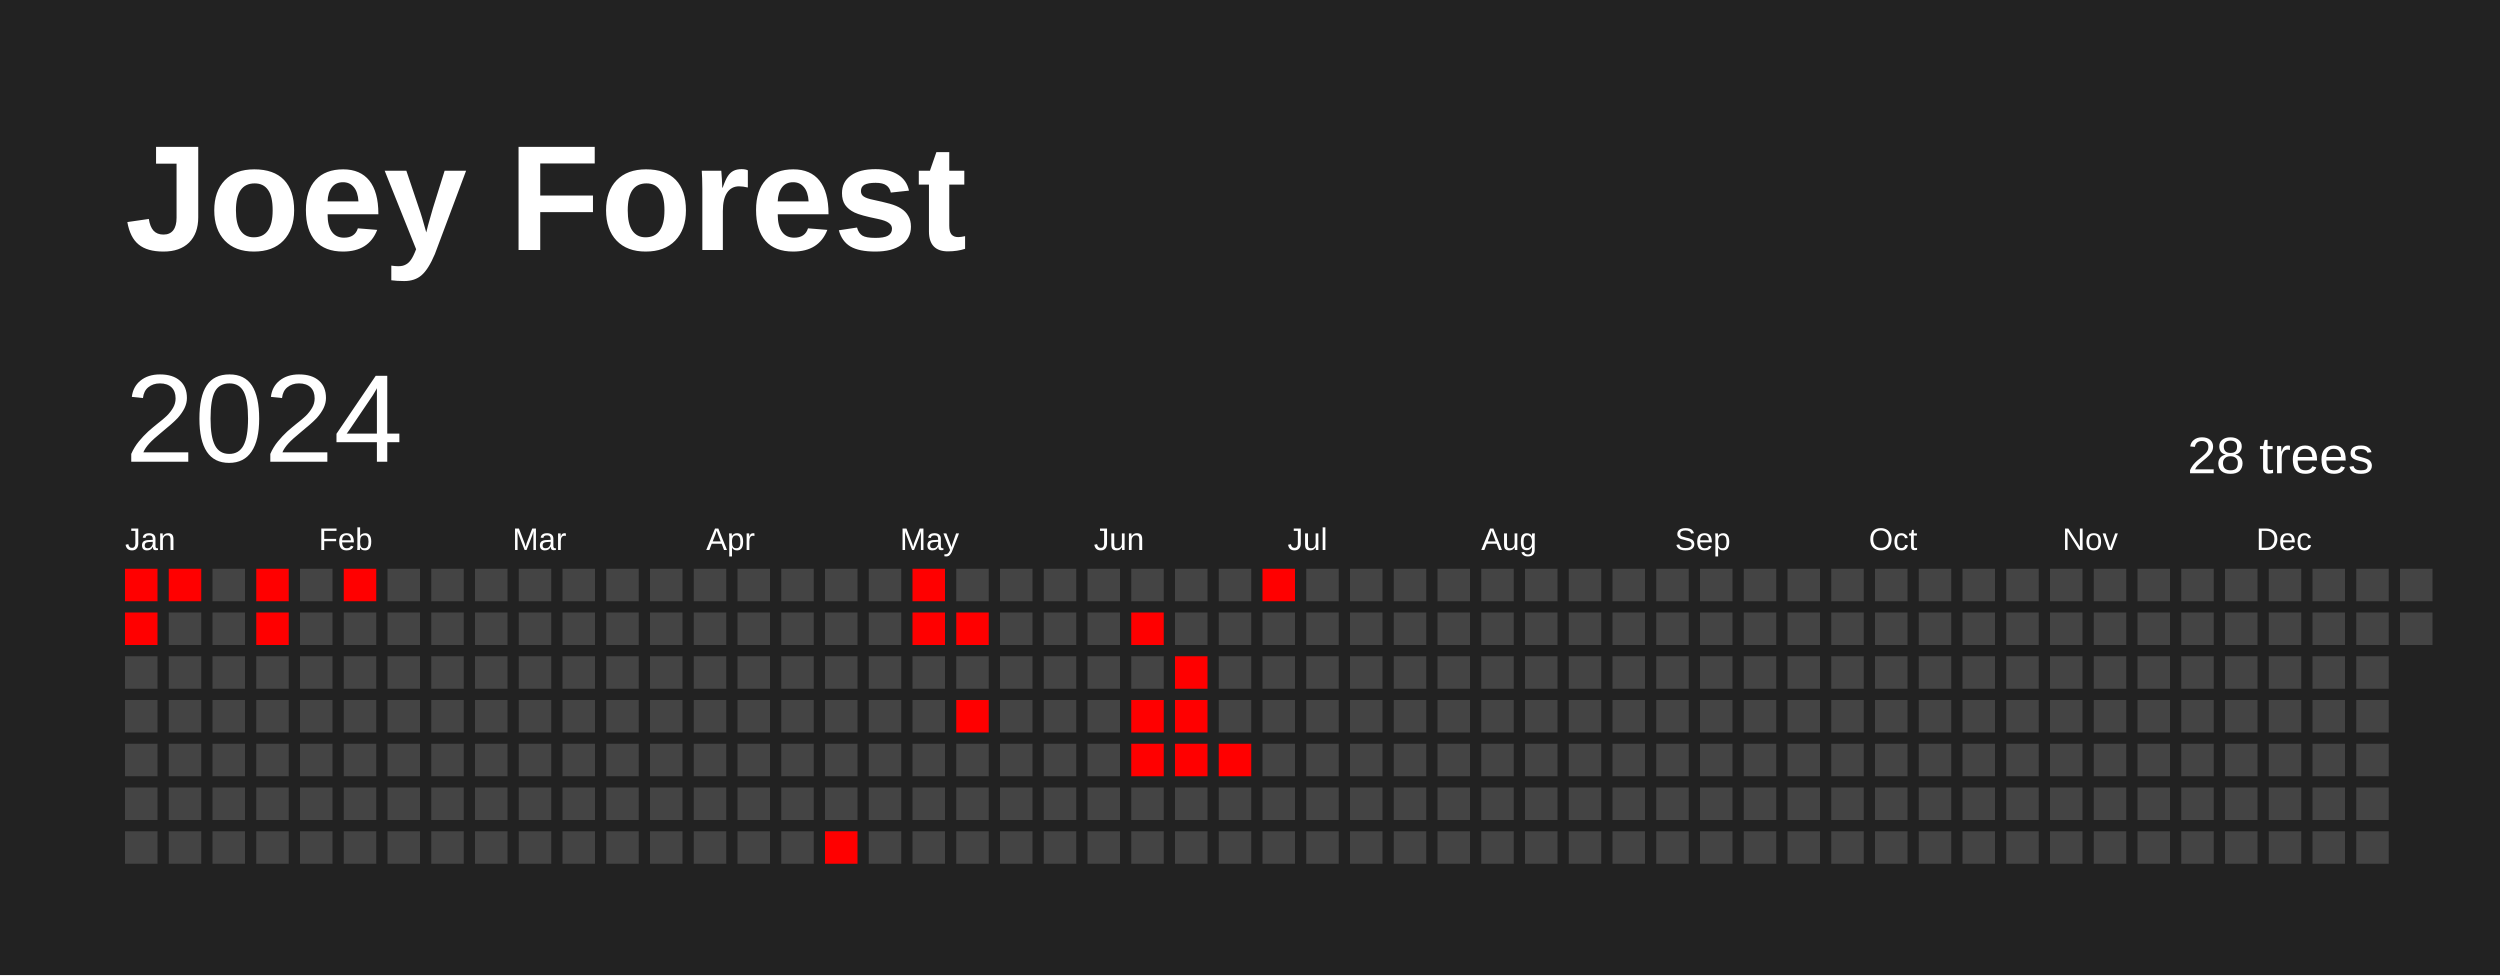
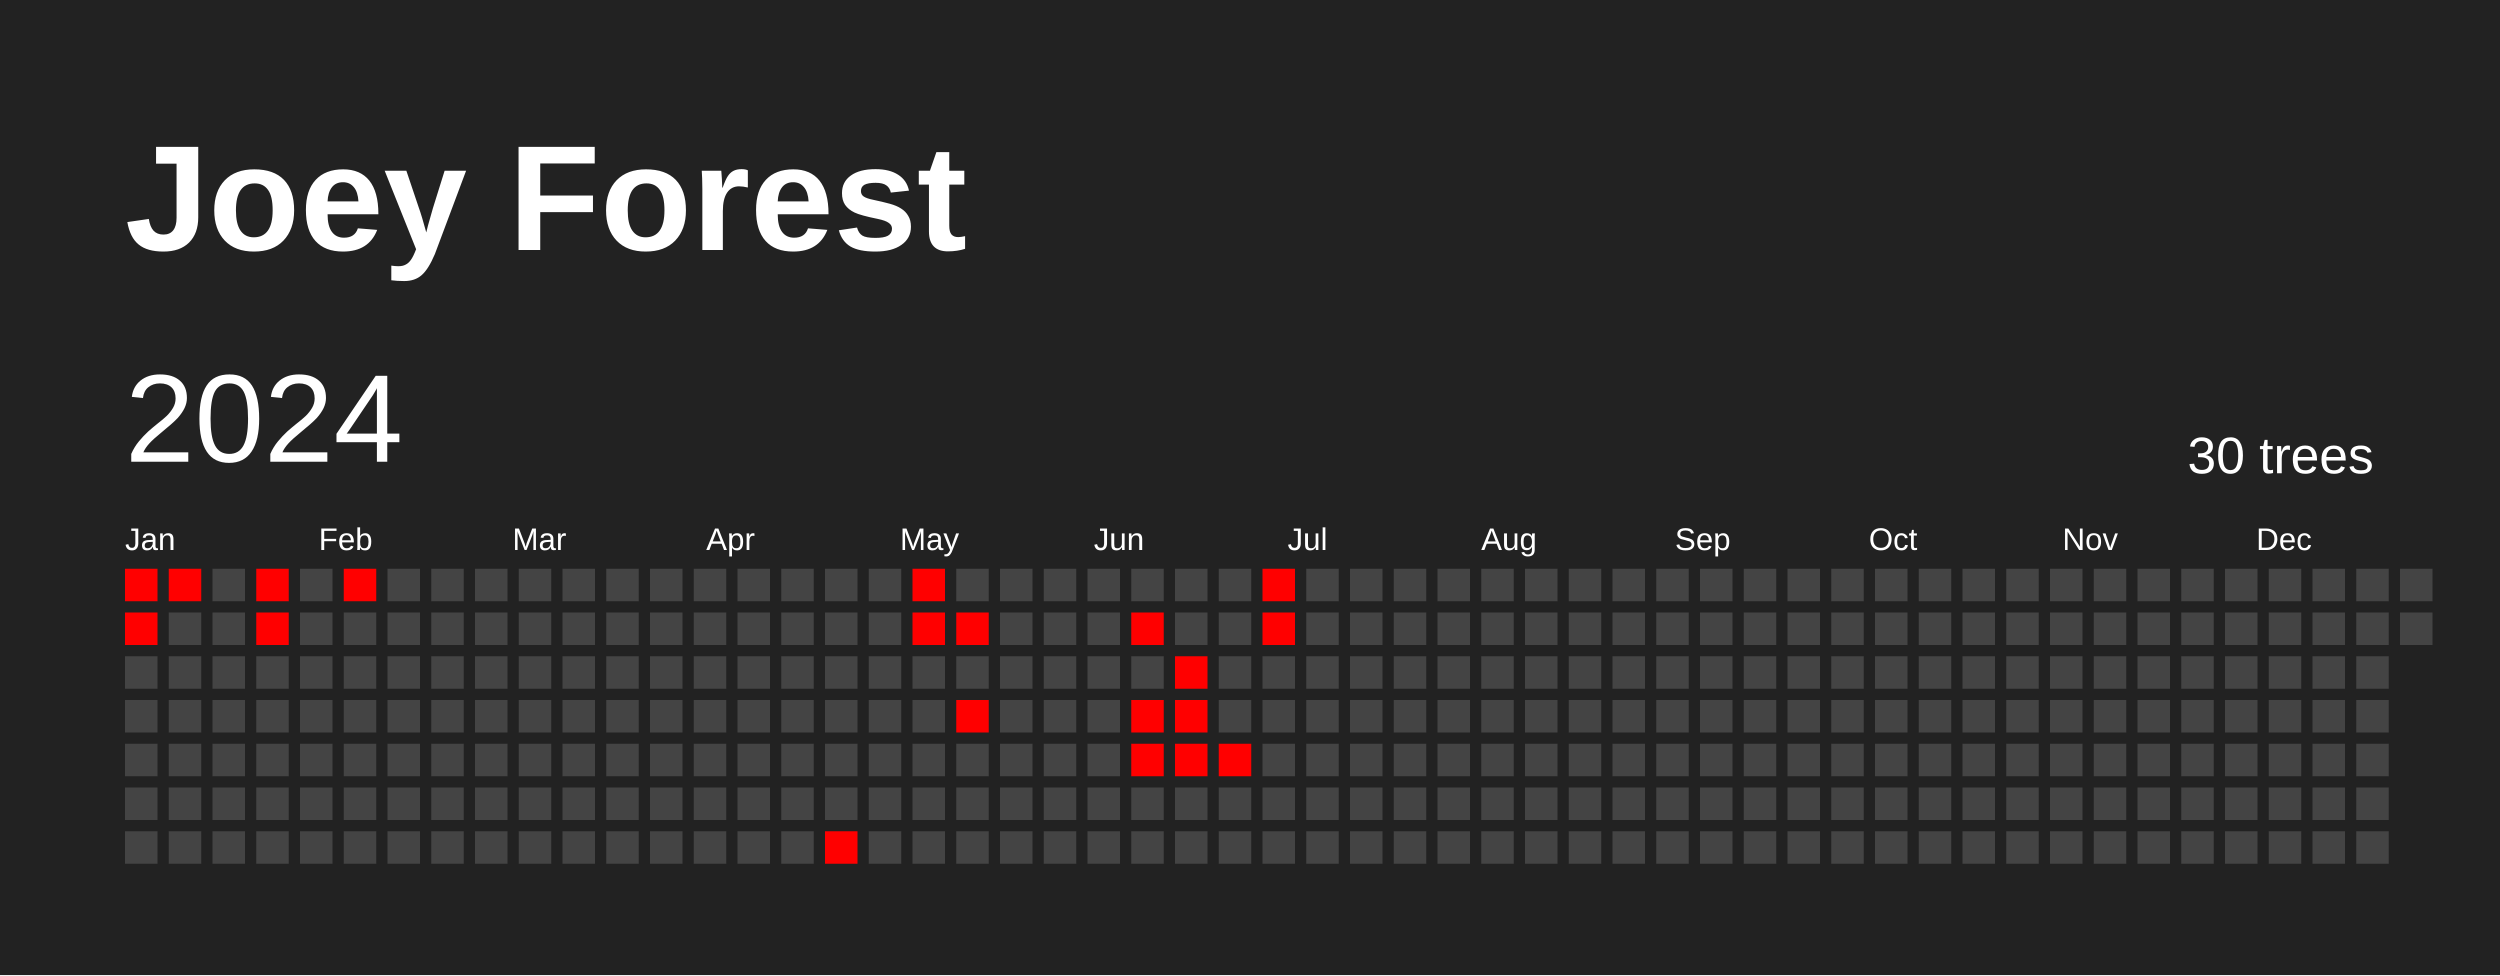
<svg xmlns="http://www.w3.org/2000/svg" baseProfile="full" height="78mm" version="1.1" viewBox="0,0,200,78" width="200mm">
  <defs />
  <rect fill="#222222" height="78" width="200" x="0" y="0" />
  <text fill="#FFFFFF" style="font-size:12px; font-family:Arial; font-weight:bold;" x="10" y="20">Joey Forest</text>
  <text dominant-baseline="hanging" fill="#FFFFFF" style="font-size:10.0px; font-family:Arial;" x="10" y="30">2024</text>
-   <text dominant-baseline="hanging" fill="#FFFFFF" style="font-size:4.125px; font-family:Arial;" x="175" y="35">28 trees</text>
+   <text dominant-baseline="hanging" fill="#FFFFFF" style="font-size:4.125px; font-family:Arial;" x="175" y="35">30 trees</text>
  <text fill="#FFFFFF" style="font-size:2.5px; font-family:Arial" x="10.0" y="44">Jan</text>
  <text fill="#FFFFFF" style="font-size:2.5px; font-family:Arial" x="25.5" y="44">Feb</text>
  <text fill="#FFFFFF" style="font-size:2.5px; font-family:Arial" x="41.0" y="44">Mar</text>
  <text fill="#FFFFFF" style="font-size:2.5px; font-family:Arial" x="56.5" y="44">Apr</text>
  <text fill="#FFFFFF" style="font-size:2.5px; font-family:Arial" x="72.0" y="44">May</text>
  <text fill="#FFFFFF" style="font-size:2.5px; font-family:Arial" x="87.5" y="44">Jun</text>
  <text fill="#FFFFFF" style="font-size:2.5px; font-family:Arial" x="103.0" y="44">Jul</text>
  <text fill="#FFFFFF" style="font-size:2.5px; font-family:Arial" x="118.5" y="44">Aug</text>
  <text fill="#FFFFFF" style="font-size:2.5px; font-family:Arial" x="134.0" y="44">Sep</text>
  <text fill="#FFFFFF" style="font-size:2.5px; font-family:Arial" x="149.5" y="44">Oct</text>
  <text fill="#FFFFFF" style="font-size:2.5px; font-family:Arial" x="165.0" y="44">Nov</text>
  <text fill="#FFFFFF" style="font-size:2.5px; font-family:Arial" x="180.5" y="44">Dec</text>
  <rect fill="red" height="2.6" width="2.6" x="10.0" y="45.5" />
  <rect fill="red" height="2.6" width="2.6" x="10.0" y="49.0" />
  <rect fill="#444444" height="2.6" width="2.6" x="10.0" y="52.5" />
  <rect fill="#444444" height="2.6" width="2.6" x="10.0" y="56.0" />
  <rect fill="#444444" height="2.6" width="2.6" x="10.0" y="59.5" />
  <rect fill="#444444" height="2.6" width="2.6" x="10.0" y="63.0" />
  <rect fill="#444444" height="2.6" width="2.6" x="10.0" y="66.5" />
  <rect fill="red" height="2.6" width="2.6" x="13.5" y="45.5" />
  <rect fill="#444444" height="2.6" width="2.6" x="13.5" y="49.0" />
  <rect fill="#444444" height="2.6" width="2.6" x="13.5" y="52.5" />
  <rect fill="#444444" height="2.6" width="2.6" x="13.5" y="56.0" />
  <rect fill="#444444" height="2.6" width="2.6" x="13.5" y="59.5" />
  <rect fill="#444444" height="2.6" width="2.6" x="13.5" y="63.0" />
  <rect fill="#444444" height="2.6" width="2.6" x="13.5" y="66.5" />
  <rect fill="#444444" height="2.6" width="2.6" x="17.0" y="45.5" />
  <rect fill="#444444" height="2.6" width="2.6" x="17.0" y="49.0" />
  <rect fill="#444444" height="2.6" width="2.6" x="17.0" y="52.5" />
  <rect fill="#444444" height="2.6" width="2.6" x="17.0" y="56.0" />
  <rect fill="#444444" height="2.6" width="2.6" x="17.0" y="59.5" />
  <rect fill="#444444" height="2.6" width="2.6" x="17.0" y="63.0" />
  <rect fill="#444444" height="2.6" width="2.6" x="17.0" y="66.5" />
  <rect fill="red" height="2.6" width="2.6" x="20.5" y="45.5" />
  <rect fill="red" height="2.6" width="2.6" x="20.5" y="49.0" />
  <rect fill="#444444" height="2.6" width="2.6" x="20.5" y="52.5" />
  <rect fill="#444444" height="2.6" width="2.6" x="20.5" y="56.0" />
  <rect fill="#444444" height="2.6" width="2.6" x="20.5" y="59.5" />
  <rect fill="#444444" height="2.6" width="2.6" x="20.5" y="63.0" />
  <rect fill="#444444" height="2.6" width="2.6" x="20.5" y="66.5" />
  <rect fill="#444444" height="2.6" width="2.6" x="24.0" y="45.5" />
  <rect fill="#444444" height="2.6" width="2.6" x="24.0" y="49.0" />
  <rect fill="#444444" height="2.6" width="2.6" x="24.0" y="52.5" />
  <rect fill="#444444" height="2.6" width="2.6" x="24.0" y="56.0" />
  <rect fill="#444444" height="2.6" width="2.6" x="24.0" y="59.5" />
  <rect fill="#444444" height="2.6" width="2.6" x="24.0" y="63.0" />
  <rect fill="#444444" height="2.6" width="2.6" x="24.0" y="66.5" />
  <rect fill="red" height="2.6" width="2.6" x="27.5" y="45.5" />
  <rect fill="#444444" height="2.6" width="2.6" x="27.5" y="49.0" />
  <rect fill="#444444" height="2.6" width="2.6" x="27.5" y="52.5" />
  <rect fill="#444444" height="2.6" width="2.6" x="27.5" y="56.0" />
  <rect fill="#444444" height="2.6" width="2.6" x="27.5" y="59.5" />
  <rect fill="#444444" height="2.6" width="2.6" x="27.5" y="63.0" />
  <rect fill="#444444" height="2.6" width="2.6" x="27.5" y="66.5" />
  <rect fill="#444444" height="2.6" width="2.6" x="31.0" y="45.5" />
  <rect fill="#444444" height="2.6" width="2.6" x="31.0" y="49.0" />
  <rect fill="#444444" height="2.6" width="2.6" x="31.0" y="52.5" />
  <rect fill="#444444" height="2.6" width="2.6" x="31.0" y="56.0" />
  <rect fill="#444444" height="2.6" width="2.6" x="31.0" y="59.5" />
  <rect fill="#444444" height="2.6" width="2.6" x="31.0" y="63.0" />
  <rect fill="#444444" height="2.6" width="2.6" x="31.0" y="66.5" />
  <rect fill="#444444" height="2.6" width="2.6" x="34.5" y="45.5" />
  <rect fill="#444444" height="2.6" width="2.6" x="34.5" y="49.0" />
  <rect fill="#444444" height="2.6" width="2.6" x="34.5" y="52.5" />
  <rect fill="#444444" height="2.6" width="2.6" x="34.5" y="56.0" />
  <rect fill="#444444" height="2.6" width="2.6" x="34.5" y="59.5" />
  <rect fill="#444444" height="2.6" width="2.6" x="34.5" y="63.0" />
  <rect fill="#444444" height="2.6" width="2.6" x="34.5" y="66.5" />
  <rect fill="#444444" height="2.6" width="2.6" x="38.0" y="45.5" />
  <rect fill="#444444" height="2.6" width="2.6" x="38.0" y="49.0" />
  <rect fill="#444444" height="2.6" width="2.6" x="38.0" y="52.5" />
  <rect fill="#444444" height="2.6" width="2.6" x="38.0" y="56.0" />
  <rect fill="#444444" height="2.6" width="2.6" x="38.0" y="59.5" />
  <rect fill="#444444" height="2.6" width="2.6" x="38.0" y="63.0" />
  <rect fill="#444444" height="2.6" width="2.6" x="38.0" y="66.5" />
  <rect fill="#444444" height="2.6" width="2.6" x="41.5" y="45.5" />
  <rect fill="#444444" height="2.6" width="2.6" x="41.5" y="49.0" />
  <rect fill="#444444" height="2.6" width="2.6" x="41.5" y="52.5" />
  <rect fill="#444444" height="2.6" width="2.6" x="41.5" y="56.0" />
  <rect fill="#444444" height="2.6" width="2.6" x="41.5" y="59.5" />
  <rect fill="#444444" height="2.6" width="2.6" x="41.5" y="63.0" />
  <rect fill="#444444" height="2.6" width="2.6" x="41.5" y="66.5" />
  <rect fill="#444444" height="2.6" width="2.6" x="45.0" y="45.5" />
  <rect fill="#444444" height="2.6" width="2.6" x="45.0" y="49.0" />
  <rect fill="#444444" height="2.6" width="2.6" x="45.0" y="52.5" />
  <rect fill="#444444" height="2.6" width="2.6" x="45.0" y="56.0" />
  <rect fill="#444444" height="2.6" width="2.6" x="45.0" y="59.5" />
  <rect fill="#444444" height="2.6" width="2.6" x="45.0" y="63.0" />
  <rect fill="#444444" height="2.6" width="2.6" x="45.0" y="66.5" />
  <rect fill="#444444" height="2.6" width="2.6" x="48.5" y="45.5" />
  <rect fill="#444444" height="2.6" width="2.6" x="48.5" y="49.0" />
  <rect fill="#444444" height="2.6" width="2.6" x="48.5" y="52.5" />
  <rect fill="#444444" height="2.6" width="2.6" x="48.5" y="56.0" />
  <rect fill="#444444" height="2.6" width="2.6" x="48.5" y="59.5" />
  <rect fill="#444444" height="2.6" width="2.6" x="48.5" y="63.0" />
  <rect fill="#444444" height="2.6" width="2.6" x="48.5" y="66.5" />
  <rect fill="#444444" height="2.6" width="2.6" x="52.0" y="45.5" />
  <rect fill="#444444" height="2.6" width="2.6" x="52.0" y="49.0" />
  <rect fill="#444444" height="2.6" width="2.6" x="52.0" y="52.5" />
  <rect fill="#444444" height="2.6" width="2.6" x="52.0" y="56.0" />
  <rect fill="#444444" height="2.6" width="2.6" x="52.0" y="59.5" />
  <rect fill="#444444" height="2.6" width="2.6" x="52.0" y="63.0" />
  <rect fill="#444444" height="2.6" width="2.6" x="52.0" y="66.5" />
  <rect fill="#444444" height="2.6" width="2.6" x="55.5" y="45.5" />
  <rect fill="#444444" height="2.6" width="2.6" x="55.5" y="49.0" />
  <rect fill="#444444" height="2.6" width="2.6" x="55.5" y="52.5" />
  <rect fill="#444444" height="2.6" width="2.6" x="55.5" y="56.0" />
  <rect fill="#444444" height="2.6" width="2.6" x="55.5" y="59.5" />
  <rect fill="#444444" height="2.6" width="2.6" x="55.5" y="63.0" />
  <rect fill="#444444" height="2.6" width="2.6" x="55.5" y="66.5" />
  <rect fill="#444444" height="2.6" width="2.6" x="59.0" y="45.5" />
  <rect fill="#444444" height="2.6" width="2.6" x="59.0" y="49.0" />
  <rect fill="#444444" height="2.6" width="2.6" x="59.0" y="52.5" />
  <rect fill="#444444" height="2.6" width="2.6" x="59.0" y="56.0" />
  <rect fill="#444444" height="2.6" width="2.6" x="59.0" y="59.5" />
  <rect fill="#444444" height="2.6" width="2.6" x="59.0" y="63.0" />
  <rect fill="#444444" height="2.6" width="2.6" x="59.0" y="66.5" />
  <rect fill="#444444" height="2.6" width="2.6" x="62.5" y="45.5" />
  <rect fill="#444444" height="2.6" width="2.6" x="62.5" y="49.0" />
  <rect fill="#444444" height="2.6" width="2.6" x="62.5" y="52.5" />
  <rect fill="#444444" height="2.6" width="2.6" x="62.5" y="56.0" />
  <rect fill="#444444" height="2.6" width="2.6" x="62.5" y="59.5" />
  <rect fill="#444444" height="2.6" width="2.6" x="62.5" y="63.0" />
  <rect fill="#444444" height="2.6" width="2.6" x="62.5" y="66.5" />
  <rect fill="#444444" height="2.6" width="2.6" x="66.0" y="45.5" />
  <rect fill="#444444" height="2.6" width="2.6" x="66.0" y="49.0" />
  <rect fill="#444444" height="2.6" width="2.6" x="66.0" y="52.5" />
  <rect fill="#444444" height="2.6" width="2.6" x="66.0" y="56.0" />
  <rect fill="#444444" height="2.6" width="2.6" x="66.0" y="59.5" />
  <rect fill="#444444" height="2.6" width="2.6" x="66.0" y="63.0" />
  <rect fill="red" height="2.6" width="2.6" x="66.0" y="66.5" />
  <rect fill="#444444" height="2.6" width="2.6" x="69.5" y="45.5" />
  <rect fill="#444444" height="2.6" width="2.6" x="69.5" y="49.0" />
  <rect fill="#444444" height="2.6" width="2.6" x="69.5" y="52.5" />
  <rect fill="#444444" height="2.6" width="2.6" x="69.5" y="56.0" />
  <rect fill="#444444" height="2.6" width="2.6" x="69.5" y="59.5" />
  <rect fill="#444444" height="2.6" width="2.6" x="69.5" y="63.0" />
  <rect fill="#444444" height="2.6" width="2.6" x="69.5" y="66.5" />
  <rect fill="red" height="2.6" width="2.6" x="73.0" y="45.5" />
  <rect fill="red" height="2.6" width="2.6" x="73.0" y="49.0" />
  <rect fill="#444444" height="2.6" width="2.6" x="73.0" y="52.5" />
  <rect fill="#444444" height="2.6" width="2.6" x="73.0" y="56.0" />
  <rect fill="#444444" height="2.6" width="2.6" x="73.0" y="59.5" />
  <rect fill="#444444" height="2.6" width="2.6" x="73.0" y="63.0" />
  <rect fill="#444444" height="2.6" width="2.6" x="73.0" y="66.5" />
  <rect fill="#444444" height="2.6" width="2.6" x="76.5" y="45.5" />
  <rect fill="red" height="2.6" width="2.6" x="76.5" y="49.0" />
  <rect fill="#444444" height="2.6" width="2.6" x="76.5" y="52.5" />
  <rect fill="red" height="2.6" width="2.6" x="76.5" y="56.0" />
  <rect fill="#444444" height="2.6" width="2.6" x="76.5" y="59.5" />
  <rect fill="#444444" height="2.6" width="2.6" x="76.5" y="63.0" />
  <rect fill="#444444" height="2.6" width="2.6" x="76.5" y="66.5" />
  <rect fill="#444444" height="2.6" width="2.6" x="80.0" y="45.5" />
  <rect fill="#444444" height="2.6" width="2.6" x="80.0" y="49.0" />
  <rect fill="#444444" height="2.6" width="2.6" x="80.0" y="52.5" />
  <rect fill="#444444" height="2.6" width="2.6" x="80.0" y="56.0" />
  <rect fill="#444444" height="2.6" width="2.6" x="80.0" y="59.5" />
  <rect fill="#444444" height="2.6" width="2.6" x="80.0" y="63.0" />
  <rect fill="#444444" height="2.6" width="2.6" x="80.0" y="66.5" />
  <rect fill="#444444" height="2.6" width="2.6" x="83.5" y="45.5" />
  <rect fill="#444444" height="2.6" width="2.6" x="83.5" y="49.0" />
  <rect fill="#444444" height="2.6" width="2.6" x="83.5" y="52.5" />
  <rect fill="#444444" height="2.6" width="2.6" x="83.5" y="56.0" />
  <rect fill="#444444" height="2.6" width="2.6" x="83.5" y="59.5" />
  <rect fill="#444444" height="2.6" width="2.6" x="83.5" y="63.0" />
  <rect fill="#444444" height="2.6" width="2.6" x="83.5" y="66.5" />
  <rect fill="#444444" height="2.6" width="2.6" x="87.0" y="45.5" />
  <rect fill="#444444" height="2.6" width="2.6" x="87.0" y="49.0" />
  <rect fill="#444444" height="2.6" width="2.6" x="87.0" y="52.5" />
  <rect fill="#444444" height="2.6" width="2.6" x="87.0" y="56.0" />
  <rect fill="#444444" height="2.6" width="2.6" x="87.0" y="59.5" />
  <rect fill="#444444" height="2.6" width="2.6" x="87.0" y="63.0" />
  <rect fill="#444444" height="2.6" width="2.6" x="87.0" y="66.5" />
  <rect fill="#444444" height="2.6" width="2.6" x="90.5" y="45.5" />
  <rect fill="red" height="2.6" width="2.6" x="90.5" y="49.0" />
  <rect fill="#444444" height="2.6" width="2.6" x="90.5" y="52.5" />
  <rect fill="red" height="2.6" width="2.6" x="90.5" y="56.0" />
  <rect fill="red" height="2.6" width="2.6" x="90.5" y="59.5" />
  <rect fill="#444444" height="2.6" width="2.6" x="90.5" y="63.0" />
  <rect fill="#444444" height="2.6" width="2.6" x="90.5" y="66.5" />
  <rect fill="#444444" height="2.6" width="2.6" x="94.0" y="45.5" />
  <rect fill="#444444" height="2.6" width="2.6" x="94.0" y="49.0" />
  <rect fill="red" height="2.6" width="2.6" x="94.0" y="52.5" />
  <rect fill="red" height="2.6" width="2.6" x="94.0" y="56.0" />
  <rect fill="red" height="2.6" width="2.6" x="94.0" y="59.5" />
  <rect fill="#444444" height="2.6" width="2.6" x="94.0" y="63.0" />
  <rect fill="#444444" height="2.6" width="2.6" x="94.0" y="66.5" />
  <rect fill="#444444" height="2.6" width="2.6" x="97.5" y="45.5" />
  <rect fill="#444444" height="2.6" width="2.6" x="97.5" y="49.0" />
  <rect fill="#444444" height="2.6" width="2.6" x="97.5" y="52.5" />
  <rect fill="#444444" height="2.6" width="2.6" x="97.5" y="56.0" />
  <rect fill="red" height="2.6" width="2.6" x="97.5" y="59.5" />
  <rect fill="#444444" height="2.6" width="2.6" x="97.5" y="63.0" />
  <rect fill="#444444" height="2.6" width="2.6" x="97.5" y="66.5" />
  <rect fill="red" height="2.6" width="2.6" x="101.0" y="45.5" />
-   <rect fill="#444444" height="2.6" width="2.6" x="101.0" y="49.0" />
+   <rect fill="red" height="2.6" width="2.6" x="101.0" y="49.0" />
  <rect fill="#444444" height="2.6" width="2.6" x="101.0" y="52.5" />
  <rect fill="#444444" height="2.6" width="2.6" x="101.0" y="56.0" />
  <rect fill="#444444" height="2.6" width="2.6" x="101.0" y="59.5" />
  <rect fill="#444444" height="2.6" width="2.6" x="101.0" y="63.0" />
  <rect fill="#444444" height="2.6" width="2.6" x="101.0" y="66.5" />
  <rect fill="#444444" height="2.6" width="2.6" x="104.5" y="45.5" />
  <rect fill="#444444" height="2.6" width="2.6" x="104.5" y="49.0" />
  <rect fill="#444444" height="2.6" width="2.6" x="104.5" y="52.5" />
  <rect fill="#444444" height="2.6" width="2.6" x="104.5" y="56.0" />
  <rect fill="#444444" height="2.6" width="2.6" x="104.5" y="59.5" />
  <rect fill="#444444" height="2.6" width="2.6" x="104.5" y="63.0" />
  <rect fill="#444444" height="2.6" width="2.6" x="104.5" y="66.5" />
  <rect fill="#444444" height="2.6" width="2.6" x="108.0" y="45.5" />
  <rect fill="#444444" height="2.6" width="2.6" x="108.0" y="49.0" />
  <rect fill="#444444" height="2.6" width="2.6" x="108.0" y="52.5" />
  <rect fill="#444444" height="2.6" width="2.6" x="108.0" y="56.0" />
  <rect fill="#444444" height="2.6" width="2.6" x="108.0" y="59.5" />
  <rect fill="#444444" height="2.6" width="2.6" x="108.0" y="63.0" />
  <rect fill="#444444" height="2.6" width="2.6" x="108.0" y="66.5" />
  <rect fill="#444444" height="2.6" width="2.6" x="111.5" y="45.5" />
  <rect fill="#444444" height="2.6" width="2.6" x="111.5" y="49.0" />
  <rect fill="#444444" height="2.6" width="2.6" x="111.5" y="52.5" />
  <rect fill="#444444" height="2.6" width="2.6" x="111.5" y="56.0" />
  <rect fill="#444444" height="2.6" width="2.6" x="111.5" y="59.5" />
  <rect fill="#444444" height="2.6" width="2.6" x="111.5" y="63.0" />
  <rect fill="#444444" height="2.6" width="2.6" x="111.5" y="66.5" />
  <rect fill="#444444" height="2.6" width="2.6" x="115.0" y="45.5" />
  <rect fill="#444444" height="2.6" width="2.6" x="115.0" y="49.0" />
  <rect fill="#444444" height="2.6" width="2.6" x="115.0" y="52.5" />
  <rect fill="#444444" height="2.6" width="2.6" x="115.0" y="56.0" />
  <rect fill="#444444" height="2.6" width="2.6" x="115.0" y="59.5" />
  <rect fill="#444444" height="2.6" width="2.6" x="115.0" y="63.0" />
  <rect fill="#444444" height="2.6" width="2.6" x="115.0" y="66.5" />
  <rect fill="#444444" height="2.6" width="2.6" x="118.5" y="45.5" />
  <rect fill="#444444" height="2.6" width="2.6" x="118.5" y="49.0" />
  <rect fill="#444444" height="2.6" width="2.6" x="118.5" y="52.5" />
  <rect fill="#444444" height="2.6" width="2.6" x="118.5" y="56.0" />
  <rect fill="#444444" height="2.6" width="2.6" x="118.5" y="59.5" />
  <rect fill="#444444" height="2.6" width="2.6" x="118.5" y="63.0" />
  <rect fill="#444444" height="2.6" width="2.6" x="118.5" y="66.5" />
  <rect fill="#444444" height="2.6" width="2.6" x="122.0" y="45.5" />
  <rect fill="#444444" height="2.6" width="2.6" x="122.0" y="49.0" />
  <rect fill="#444444" height="2.6" width="2.6" x="122.0" y="52.5" />
  <rect fill="#444444" height="2.6" width="2.6" x="122.0" y="56.0" />
  <rect fill="#444444" height="2.6" width="2.6" x="122.0" y="59.5" />
  <rect fill="#444444" height="2.6" width="2.6" x="122.0" y="63.0" />
  <rect fill="#444444" height="2.6" width="2.6" x="122.0" y="66.5" />
  <rect fill="#444444" height="2.6" width="2.6" x="125.5" y="45.5" />
  <rect fill="#444444" height="2.6" width="2.6" x="125.5" y="49.0" />
  <rect fill="#444444" height="2.6" width="2.6" x="125.5" y="52.5" />
  <rect fill="#444444" height="2.6" width="2.6" x="125.5" y="56.0" />
  <rect fill="#444444" height="2.6" width="2.6" x="125.5" y="59.5" />
  <rect fill="#444444" height="2.6" width="2.6" x="125.5" y="63.0" />
  <rect fill="#444444" height="2.6" width="2.6" x="125.5" y="66.5" />
  <rect fill="#444444" height="2.6" width="2.6" x="129.0" y="45.5" />
  <rect fill="#444444" height="2.6" width="2.6" x="129.0" y="49.0" />
  <rect fill="#444444" height="2.6" width="2.6" x="129.0" y="52.5" />
  <rect fill="#444444" height="2.6" width="2.6" x="129.0" y="56.0" />
  <rect fill="#444444" height="2.6" width="2.6" x="129.0" y="59.5" />
  <rect fill="#444444" height="2.6" width="2.6" x="129.0" y="63.0" />
  <rect fill="#444444" height="2.6" width="2.6" x="129.0" y="66.5" />
  <rect fill="#444444" height="2.6" width="2.6" x="132.5" y="45.5" />
  <rect fill="#444444" height="2.6" width="2.6" x="132.5" y="49.0" />
  <rect fill="#444444" height="2.6" width="2.6" x="132.5" y="52.5" />
  <rect fill="#444444" height="2.6" width="2.6" x="132.5" y="56.0" />
  <rect fill="#444444" height="2.6" width="2.6" x="132.5" y="59.5" />
  <rect fill="#444444" height="2.6" width="2.6" x="132.5" y="63.0" />
  <rect fill="#444444" height="2.6" width="2.6" x="132.5" y="66.5" />
  <rect fill="#444444" height="2.6" width="2.6" x="136.0" y="45.5" />
  <rect fill="#444444" height="2.6" width="2.6" x="136.0" y="49.0" />
  <rect fill="#444444" height="2.6" width="2.6" x="136.0" y="52.5" />
  <rect fill="#444444" height="2.6" width="2.6" x="136.0" y="56.0" />
  <rect fill="#444444" height="2.6" width="2.6" x="136.0" y="59.5" />
  <rect fill="#444444" height="2.6" width="2.6" x="136.0" y="63.0" />
  <rect fill="#444444" height="2.6" width="2.6" x="136.0" y="66.5" />
  <rect fill="#444444" height="2.6" width="2.6" x="139.5" y="45.5" />
  <rect fill="#444444" height="2.6" width="2.6" x="139.5" y="49.0" />
  <rect fill="#444444" height="2.6" width="2.6" x="139.5" y="52.5" />
  <rect fill="#444444" height="2.6" width="2.6" x="139.5" y="56.0" />
  <rect fill="#444444" height="2.6" width="2.6" x="139.5" y="59.5" />
  <rect fill="#444444" height="2.6" width="2.6" x="139.5" y="63.0" />
  <rect fill="#444444" height="2.6" width="2.6" x="139.5" y="66.5" />
  <rect fill="#444444" height="2.6" width="2.6" x="143.0" y="45.5" />
  <rect fill="#444444" height="2.6" width="2.6" x="143.0" y="49.0" />
  <rect fill="#444444" height="2.6" width="2.6" x="143.0" y="52.5" />
  <rect fill="#444444" height="2.6" width="2.6" x="143.0" y="56.0" />
  <rect fill="#444444" height="2.6" width="2.6" x="143.0" y="59.5" />
  <rect fill="#444444" height="2.6" width="2.6" x="143.0" y="63.0" />
  <rect fill="#444444" height="2.6" width="2.6" x="143.0" y="66.5" />
  <rect fill="#444444" height="2.6" width="2.6" x="146.5" y="45.5" />
  <rect fill="#444444" height="2.6" width="2.6" x="146.5" y="49.0" />
  <rect fill="#444444" height="2.6" width="2.6" x="146.5" y="52.5" />
  <rect fill="#444444" height="2.6" width="2.6" x="146.5" y="56.0" />
  <rect fill="#444444" height="2.6" width="2.6" x="146.5" y="59.5" />
  <rect fill="#444444" height="2.6" width="2.6" x="146.5" y="63.0" />
  <rect fill="#444444" height="2.6" width="2.6" x="146.5" y="66.5" />
  <rect fill="#444444" height="2.6" width="2.6" x="150.0" y="45.5" />
  <rect fill="#444444" height="2.6" width="2.6" x="150.0" y="49.0" />
  <rect fill="#444444" height="2.6" width="2.6" x="150.0" y="52.5" />
  <rect fill="#444444" height="2.6" width="2.6" x="150.0" y="56.0" />
  <rect fill="#444444" height="2.6" width="2.6" x="150.0" y="59.5" />
  <rect fill="#444444" height="2.6" width="2.6" x="150.0" y="63.0" />
  <rect fill="#444444" height="2.6" width="2.6" x="150.0" y="66.5" />
  <rect fill="#444444" height="2.6" width="2.6" x="153.5" y="45.5" />
  <rect fill="#444444" height="2.6" width="2.6" x="153.5" y="49.0" />
  <rect fill="#444444" height="2.6" width="2.6" x="153.5" y="52.5" />
  <rect fill="#444444" height="2.6" width="2.6" x="153.5" y="56.0" />
  <rect fill="#444444" height="2.6" width="2.6" x="153.5" y="59.5" />
  <rect fill="#444444" height="2.6" width="2.6" x="153.5" y="63.0" />
  <rect fill="#444444" height="2.6" width="2.6" x="153.5" y="66.5" />
  <rect fill="#444444" height="2.6" width="2.6" x="157.0" y="45.5" />
  <rect fill="#444444" height="2.6" width="2.6" x="157.0" y="49.0" />
  <rect fill="#444444" height="2.6" width="2.6" x="157.0" y="52.5" />
  <rect fill="#444444" height="2.6" width="2.6" x="157.0" y="56.0" />
  <rect fill="#444444" height="2.6" width="2.6" x="157.0" y="59.5" />
  <rect fill="#444444" height="2.6" width="2.6" x="157.0" y="63.0" />
  <rect fill="#444444" height="2.6" width="2.6" x="157.0" y="66.5" />
  <rect fill="#444444" height="2.6" width="2.6" x="160.5" y="45.5" />
  <rect fill="#444444" height="2.6" width="2.6" x="160.5" y="49.0" />
  <rect fill="#444444" height="2.6" width="2.6" x="160.5" y="52.5" />
  <rect fill="#444444" height="2.6" width="2.6" x="160.5" y="56.0" />
  <rect fill="#444444" height="2.6" width="2.6" x="160.5" y="59.5" />
  <rect fill="#444444" height="2.6" width="2.6" x="160.5" y="63.0" />
  <rect fill="#444444" height="2.6" width="2.6" x="160.5" y="66.5" />
  <rect fill="#444444" height="2.6" width="2.6" x="164.0" y="45.5" />
  <rect fill="#444444" height="2.6" width="2.6" x="164.0" y="49.0" />
  <rect fill="#444444" height="2.6" width="2.6" x="164.0" y="52.5" />
  <rect fill="#444444" height="2.6" width="2.6" x="164.0" y="56.0" />
  <rect fill="#444444" height="2.6" width="2.6" x="164.0" y="59.5" />
  <rect fill="#444444" height="2.6" width="2.6" x="164.0" y="63.0" />
  <rect fill="#444444" height="2.6" width="2.6" x="164.0" y="66.5" />
  <rect fill="#444444" height="2.6" width="2.6" x="167.5" y="45.5" />
  <rect fill="#444444" height="2.6" width="2.6" x="167.5" y="49.0" />
  <rect fill="#444444" height="2.6" width="2.6" x="167.5" y="52.5" />
  <rect fill="#444444" height="2.6" width="2.6" x="167.5" y="56.0" />
  <rect fill="#444444" height="2.6" width="2.6" x="167.5" y="59.5" />
  <rect fill="#444444" height="2.6" width="2.6" x="167.5" y="63.0" />
  <rect fill="#444444" height="2.6" width="2.6" x="167.5" y="66.5" />
  <rect fill="#444444" height="2.6" width="2.6" x="171.0" y="45.5" />
  <rect fill="#444444" height="2.6" width="2.6" x="171.0" y="49.0" />
  <rect fill="#444444" height="2.6" width="2.6" x="171.0" y="52.5" />
  <rect fill="#444444" height="2.6" width="2.6" x="171.0" y="56.0" />
  <rect fill="#444444" height="2.6" width="2.6" x="171.0" y="59.5" />
  <rect fill="#444444" height="2.6" width="2.6" x="171.0" y="63.0" />
  <rect fill="#444444" height="2.6" width="2.6" x="171.0" y="66.5" />
  <rect fill="#444444" height="2.6" width="2.6" x="174.5" y="45.5" />
  <rect fill="#444444" height="2.6" width="2.6" x="174.5" y="49.0" />
  <rect fill="#444444" height="2.6" width="2.6" x="174.5" y="52.5" />
  <rect fill="#444444" height="2.6" width="2.6" x="174.5" y="56.0" />
  <rect fill="#444444" height="2.6" width="2.6" x="174.5" y="59.5" />
  <rect fill="#444444" height="2.6" width="2.6" x="174.5" y="63.0" />
  <rect fill="#444444" height="2.6" width="2.6" x="174.5" y="66.5" />
  <rect fill="#444444" height="2.6" width="2.6" x="178.0" y="45.5" />
  <rect fill="#444444" height="2.6" width="2.6" x="178.0" y="49.0" />
  <rect fill="#444444" height="2.6" width="2.6" x="178.0" y="52.5" />
  <rect fill="#444444" height="2.6" width="2.6" x="178.0" y="56.0" />
  <rect fill="#444444" height="2.6" width="2.6" x="178.0" y="59.5" />
  <rect fill="#444444" height="2.6" width="2.6" x="178.0" y="63.0" />
  <rect fill="#444444" height="2.6" width="2.6" x="178.0" y="66.5" />
  <rect fill="#444444" height="2.6" width="2.6" x="181.5" y="45.5" />
  <rect fill="#444444" height="2.6" width="2.6" x="181.5" y="49.0" />
  <rect fill="#444444" height="2.6" width="2.6" x="181.5" y="52.5" />
  <rect fill="#444444" height="2.6" width="2.6" x="181.5" y="56.0" />
  <rect fill="#444444" height="2.6" width="2.6" x="181.5" y="59.5" />
  <rect fill="#444444" height="2.6" width="2.6" x="181.5" y="63.0" />
  <rect fill="#444444" height="2.6" width="2.6" x="181.5" y="66.5" />
  <rect fill="#444444" height="2.6" width="2.6" x="185.0" y="45.5" />
  <rect fill="#444444" height="2.6" width="2.6" x="185.0" y="49.0" />
  <rect fill="#444444" height="2.6" width="2.6" x="185.0" y="52.5" />
  <rect fill="#444444" height="2.6" width="2.6" x="185.0" y="56.0" />
  <rect fill="#444444" height="2.6" width="2.6" x="185.0" y="59.5" />
  <rect fill="#444444" height="2.6" width="2.6" x="185.0" y="63.0" />
  <rect fill="#444444" height="2.6" width="2.6" x="185.0" y="66.5" />
  <rect fill="#444444" height="2.6" width="2.6" x="188.5" y="45.5" />
  <rect fill="#444444" height="2.6" width="2.6" x="188.5" y="49.0" />
  <rect fill="#444444" height="2.6" width="2.6" x="188.5" y="52.5" />
  <rect fill="#444444" height="2.6" width="2.6" x="188.5" y="56.0" />
  <rect fill="#444444" height="2.6" width="2.6" x="188.5" y="59.5" />
  <rect fill="#444444" height="2.6" width="2.6" x="188.5" y="63.0" />
  <rect fill="#444444" height="2.6" width="2.6" x="188.5" y="66.5" />
  <rect fill="#444444" height="2.6" width="2.6" x="192.0" y="45.5" />
  <rect fill="#444444" height="2.6" width="2.6" x="192.0" y="49.0" />
</svg>
